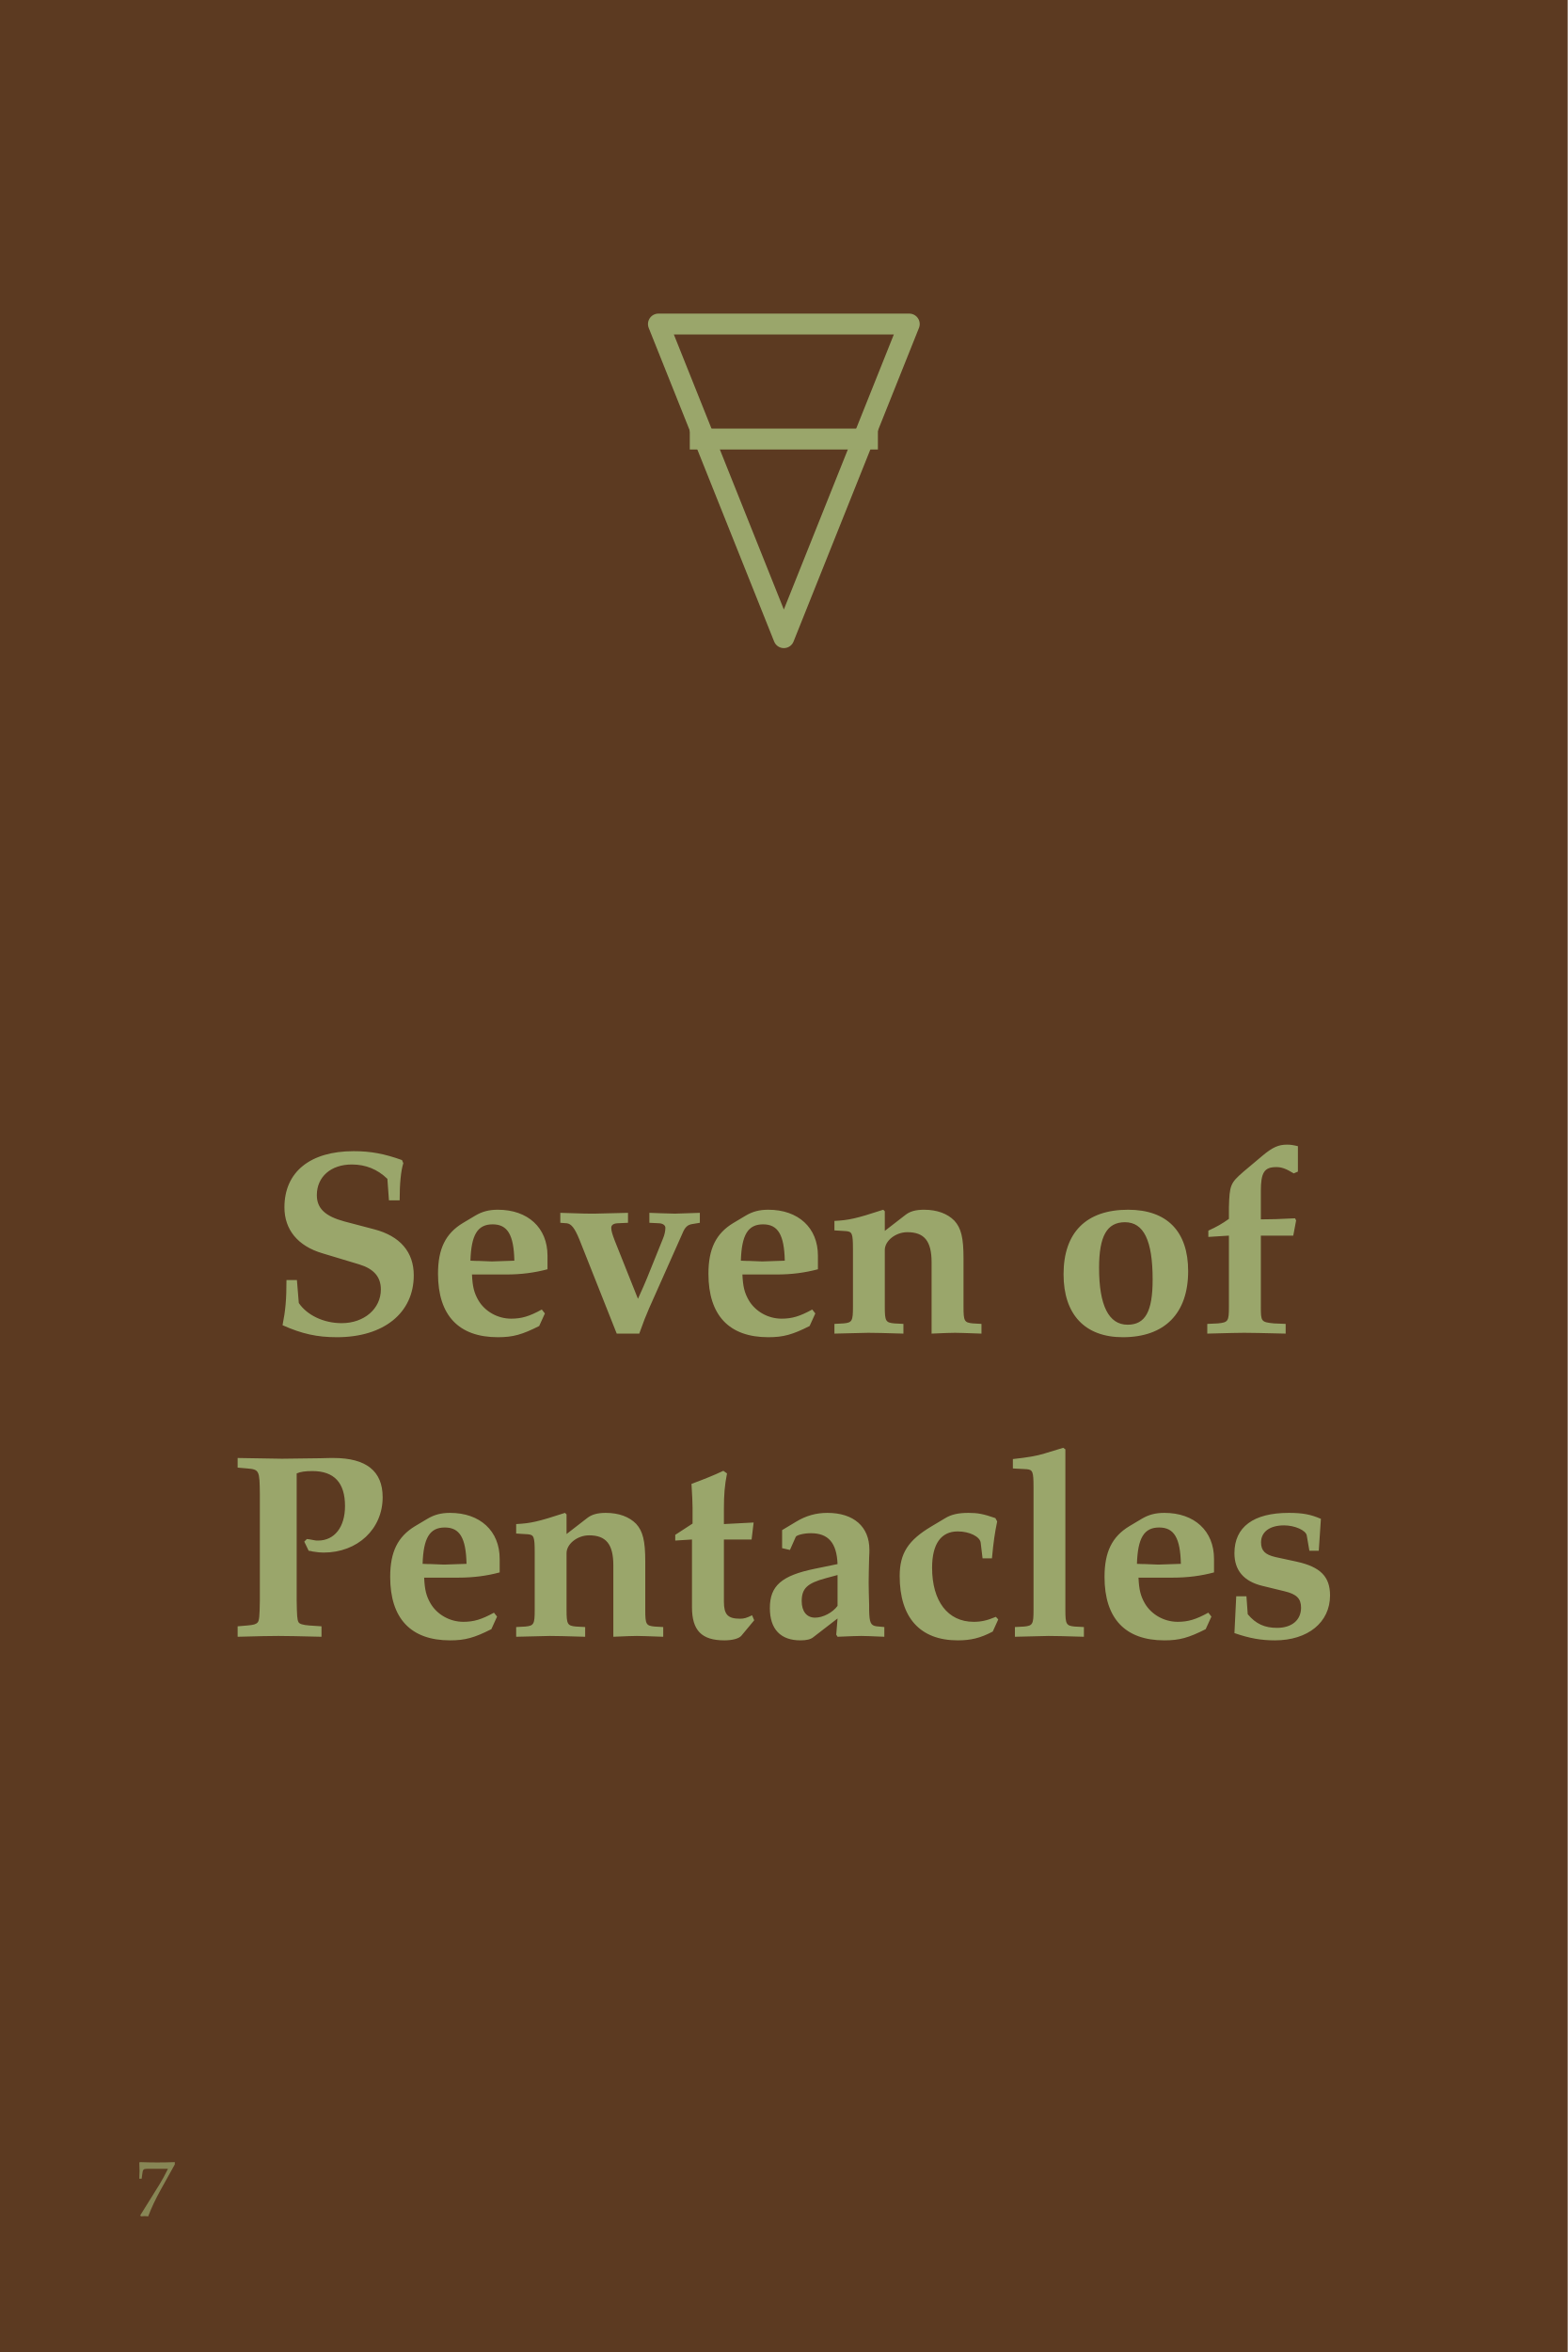
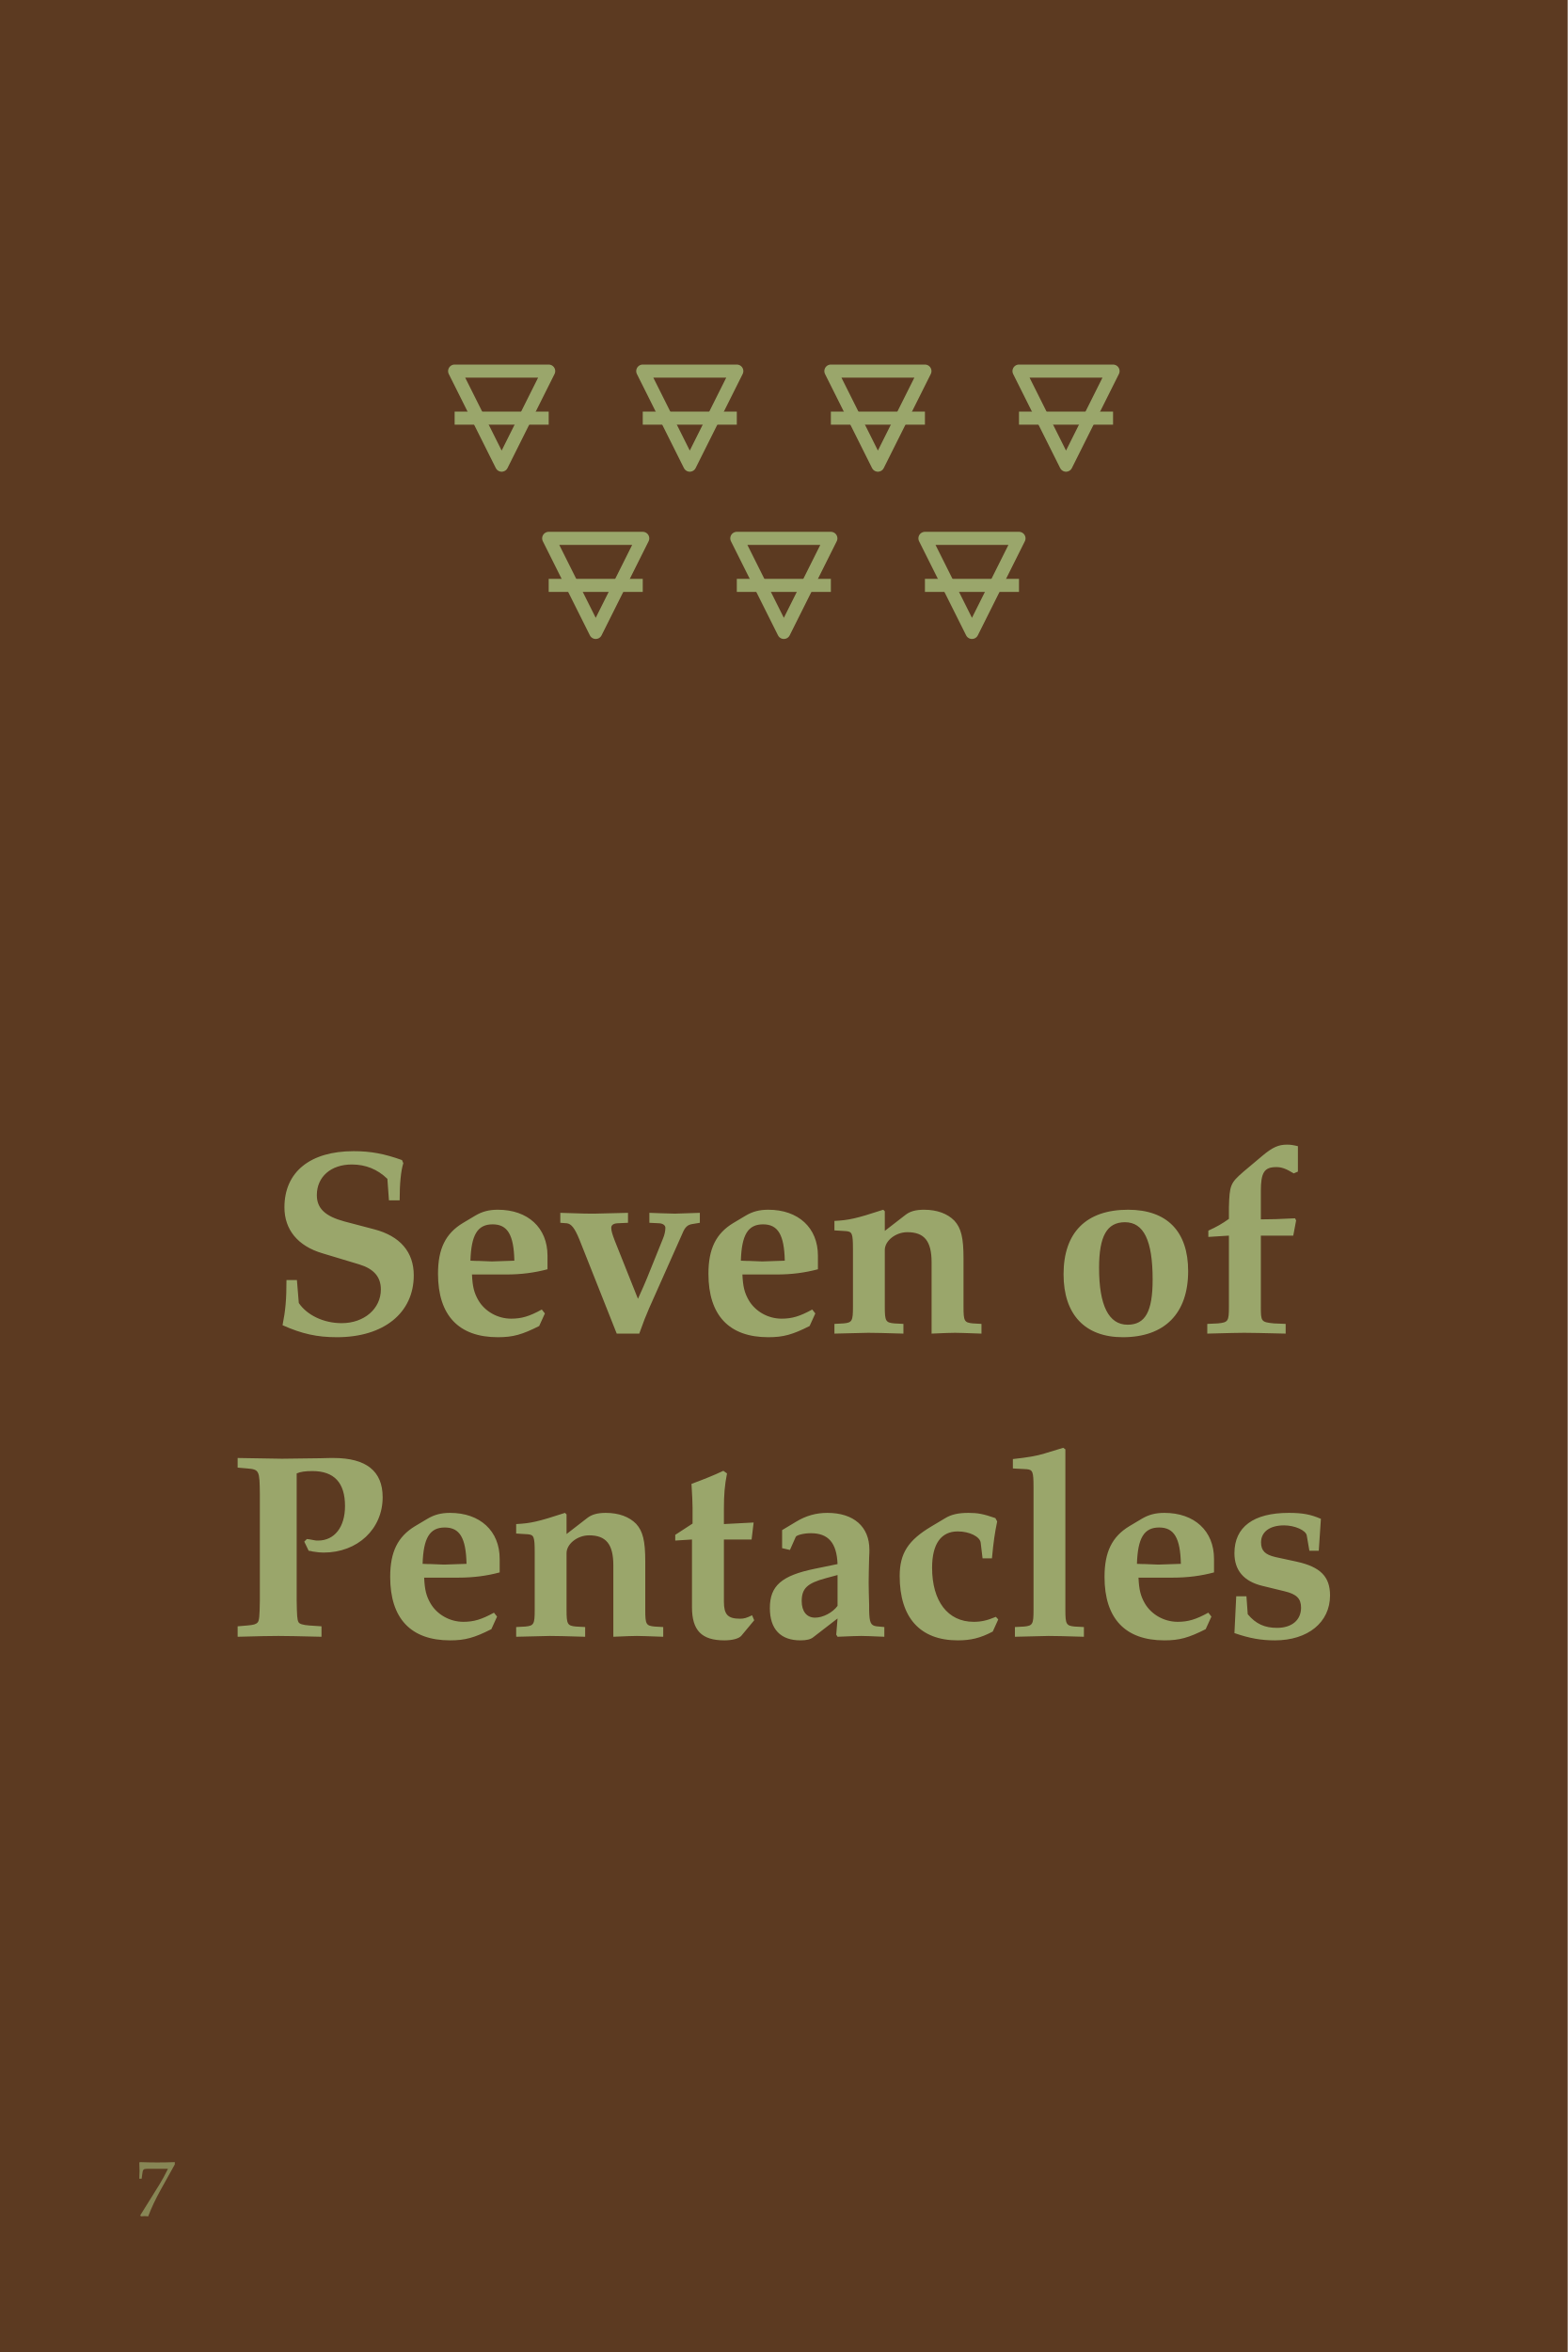
<svg xmlns="http://www.w3.org/2000/svg" viewBox="0 0 300 450" width="300" height="450">
  <rect width="300" height="450" fill="#5c3a21" />
-   <path d="M 150 122 L 126 62 L 174 62 Z" fill="none" stroke="#9aa66b" stroke-width="4" stroke-linejoin="round" />
-   <line x1="132" y1="84" x2="168" y2="84" stroke="#9aa66b" stroke-width="4" />
+   <path d="M 96 89 L 87 71 L 105 71 Z" fill="none" stroke="#9aa66b" stroke-width="2.5" stroke-linejoin="round" />
+   <line x1="87" y1="80" x2="105" y2="80" stroke="#9aa66b" stroke-width="2.5" />
+   <path d="M 132 89 L 123 71 L 141 71 Z" fill="none" stroke="#9aa66b" stroke-width="2.5" stroke-linejoin="round" />
+   <line x1="123" y1="80" x2="141" y2="80" stroke="#9aa66b" stroke-width="2.5" />
+   <path d="M 168 89 L 159 71 L 177 71 Z" fill="none" stroke="#9aa66b" stroke-width="2.5" stroke-linejoin="round" />
+   <line x1="159" y1="80" x2="177" y2="80" stroke="#9aa66b" stroke-width="2.5" />
+   <path d="M 204 89 L 195 71 L 213 71 Z" fill="none" stroke="#9aa66b" stroke-width="2.5" stroke-linejoin="round" />
+   <line x1="195" y1="80" x2="213" y2="80" stroke="#9aa66b" stroke-width="2.5" />
+   <path d="M 114 121 L 105 103 L 123 103 Z" fill="none" stroke="#9aa66b" stroke-width="2.5" stroke-linejoin="round" />
+   <line x1="105" y1="112" x2="123" y2="112" stroke="#9aa66b" stroke-width="2.5" />
+   <path d="M 150 121 L 141 103 L 159 103 Z" fill="none" stroke="#9aa66b" stroke-width="2.5" stroke-linejoin="round" />
+   <line x1="141" y1="112" x2="159" y2="112" stroke="#9aa66b" stroke-width="2.5" />
+   <path d="M 186 121 L 177 103 L 195 103 Z" fill="none" stroke="#9aa66b" stroke-width="2.5" stroke-linejoin="round" />
+   <line x1="177" y1="112" x2="195" y2="112" stroke="#9aa66b" stroke-width="2.5" />
  <text x="150" y="255" text-anchor="middle" font-family="Iowan Old Style, Palatino, Georgia, serif" font-size="50" font-weight="700" fill="#9aa66b">Seven of</text>
  <text x="150" y="313" text-anchor="middle" font-family="Iowan Old Style, Palatino, Georgia, serif" font-size="50" font-weight="700" fill="#9aa66b">Pentacles</text>
  <text x="26" y="424" font-family="Iowan Old Style, Palatino, Georgia, serif" font-size="15" fill="#9aa66b" opacity="0.7">7</text>
</svg>
